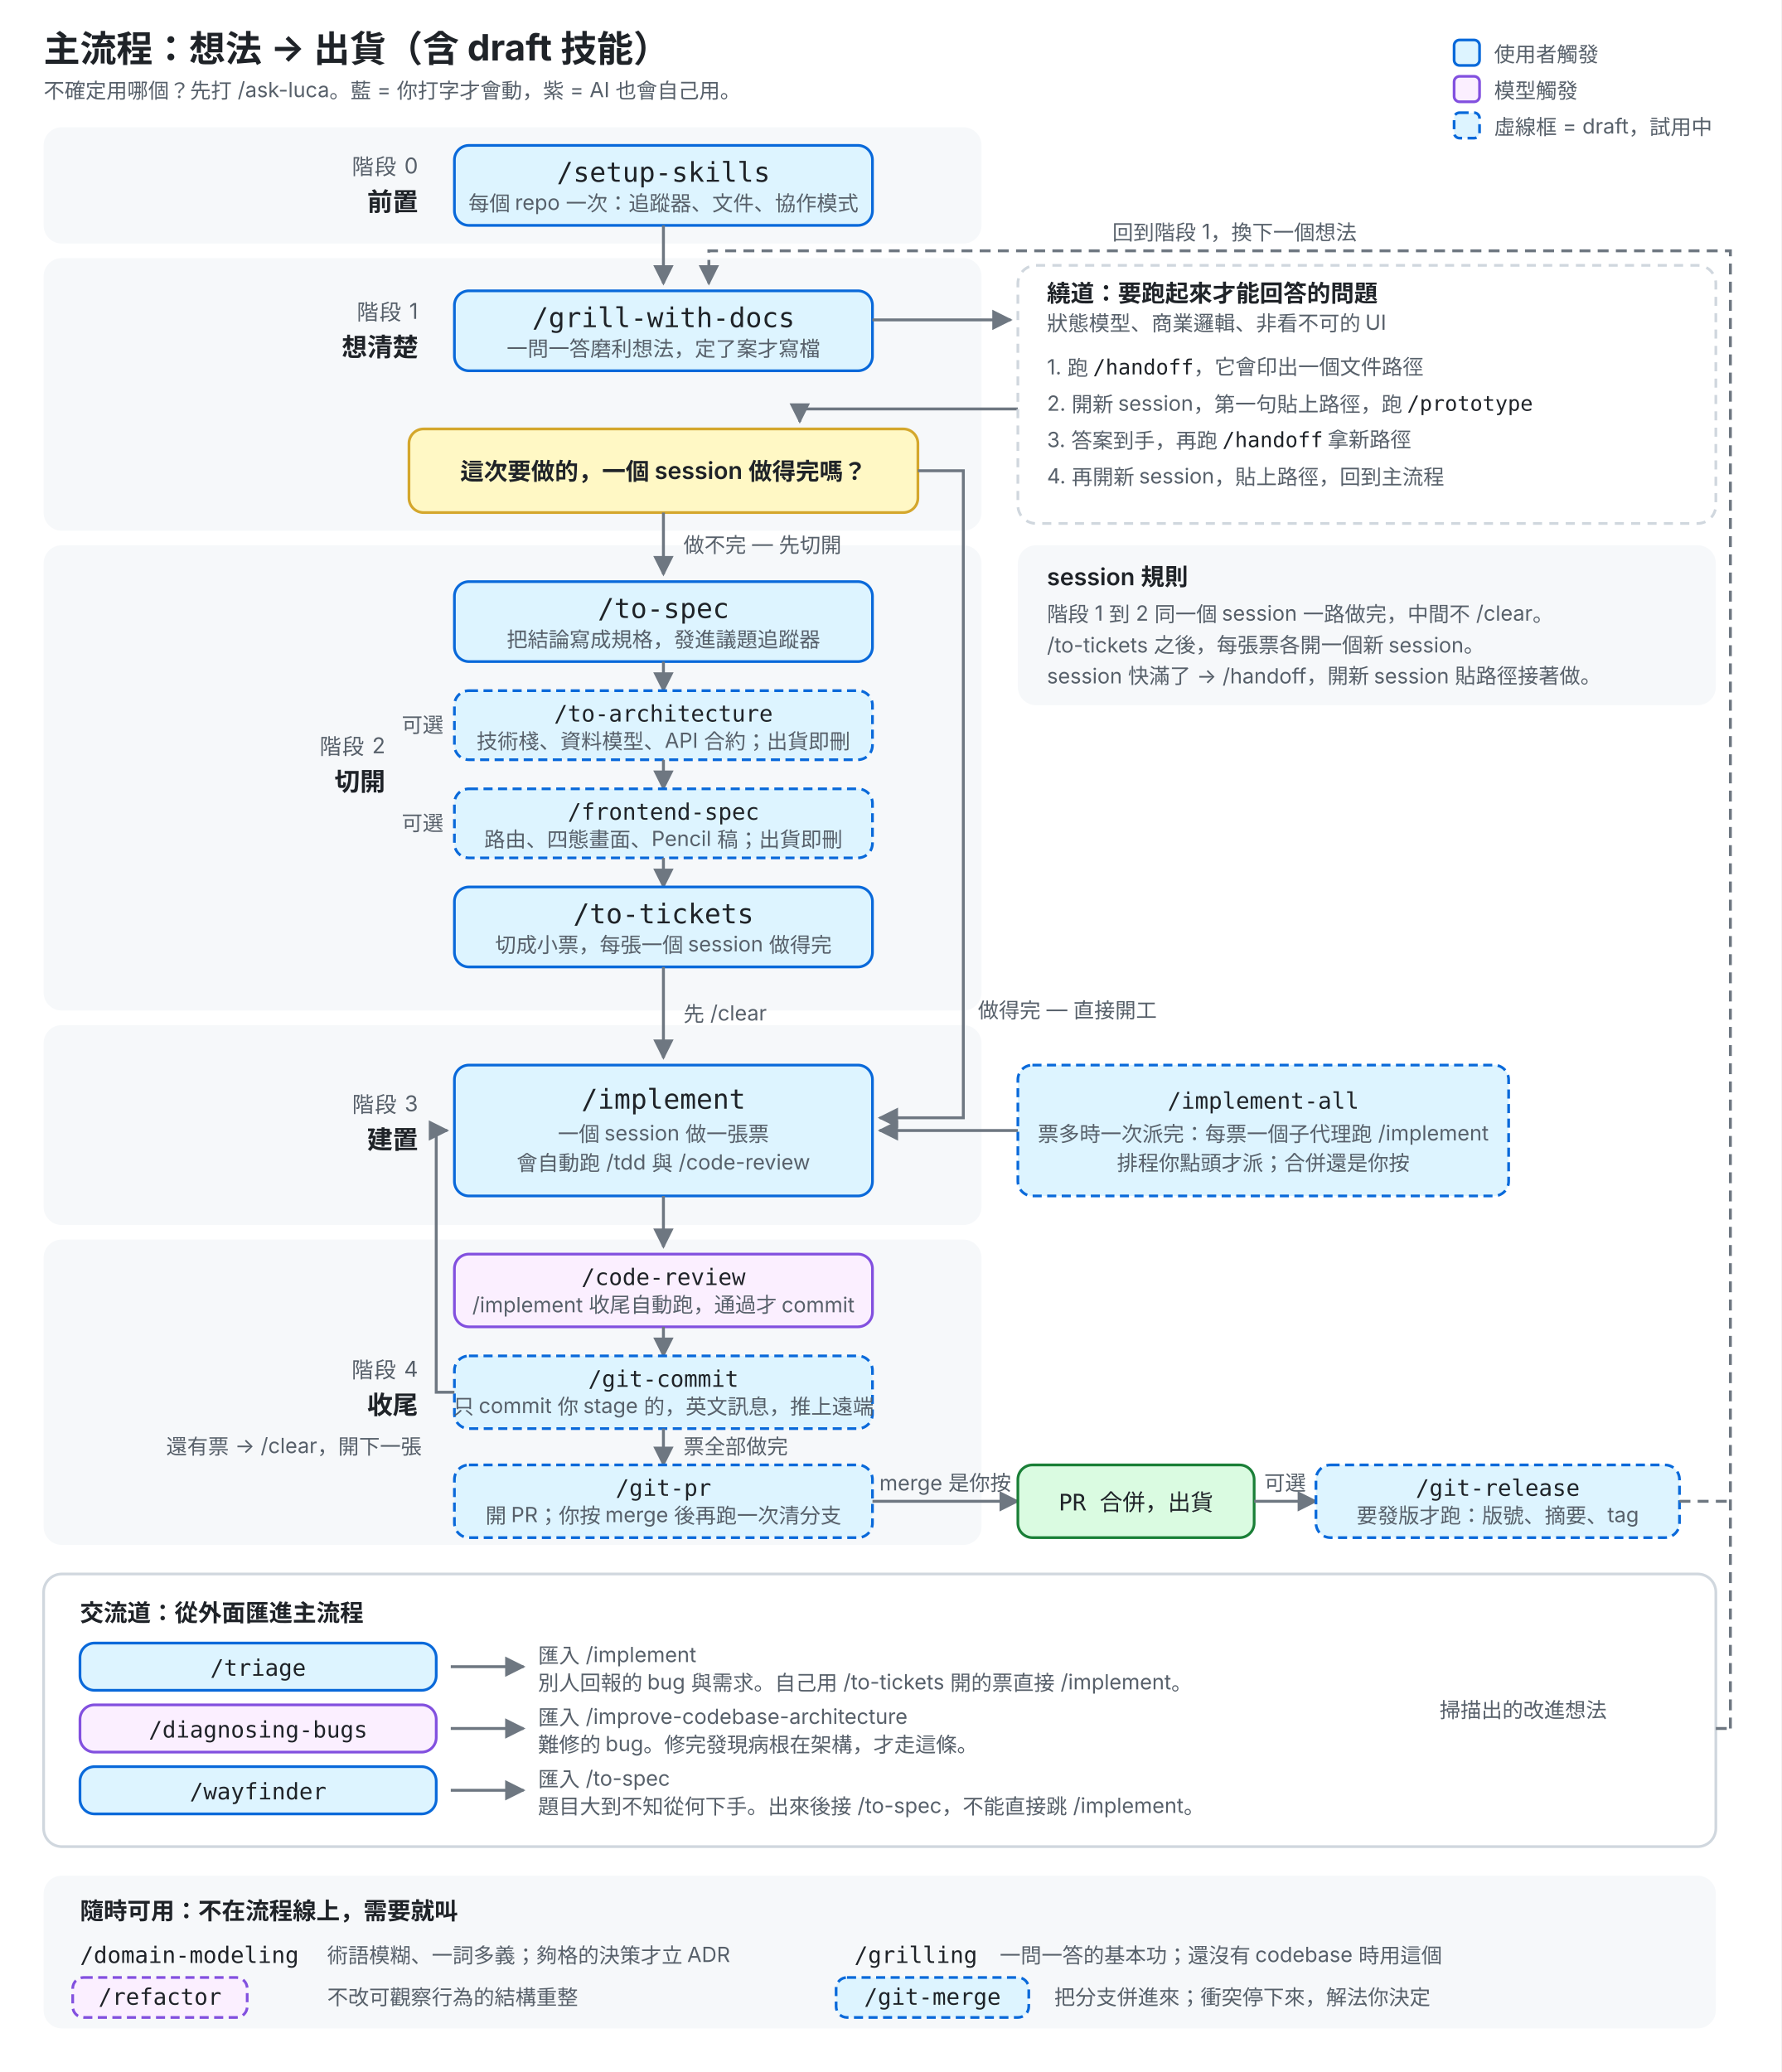
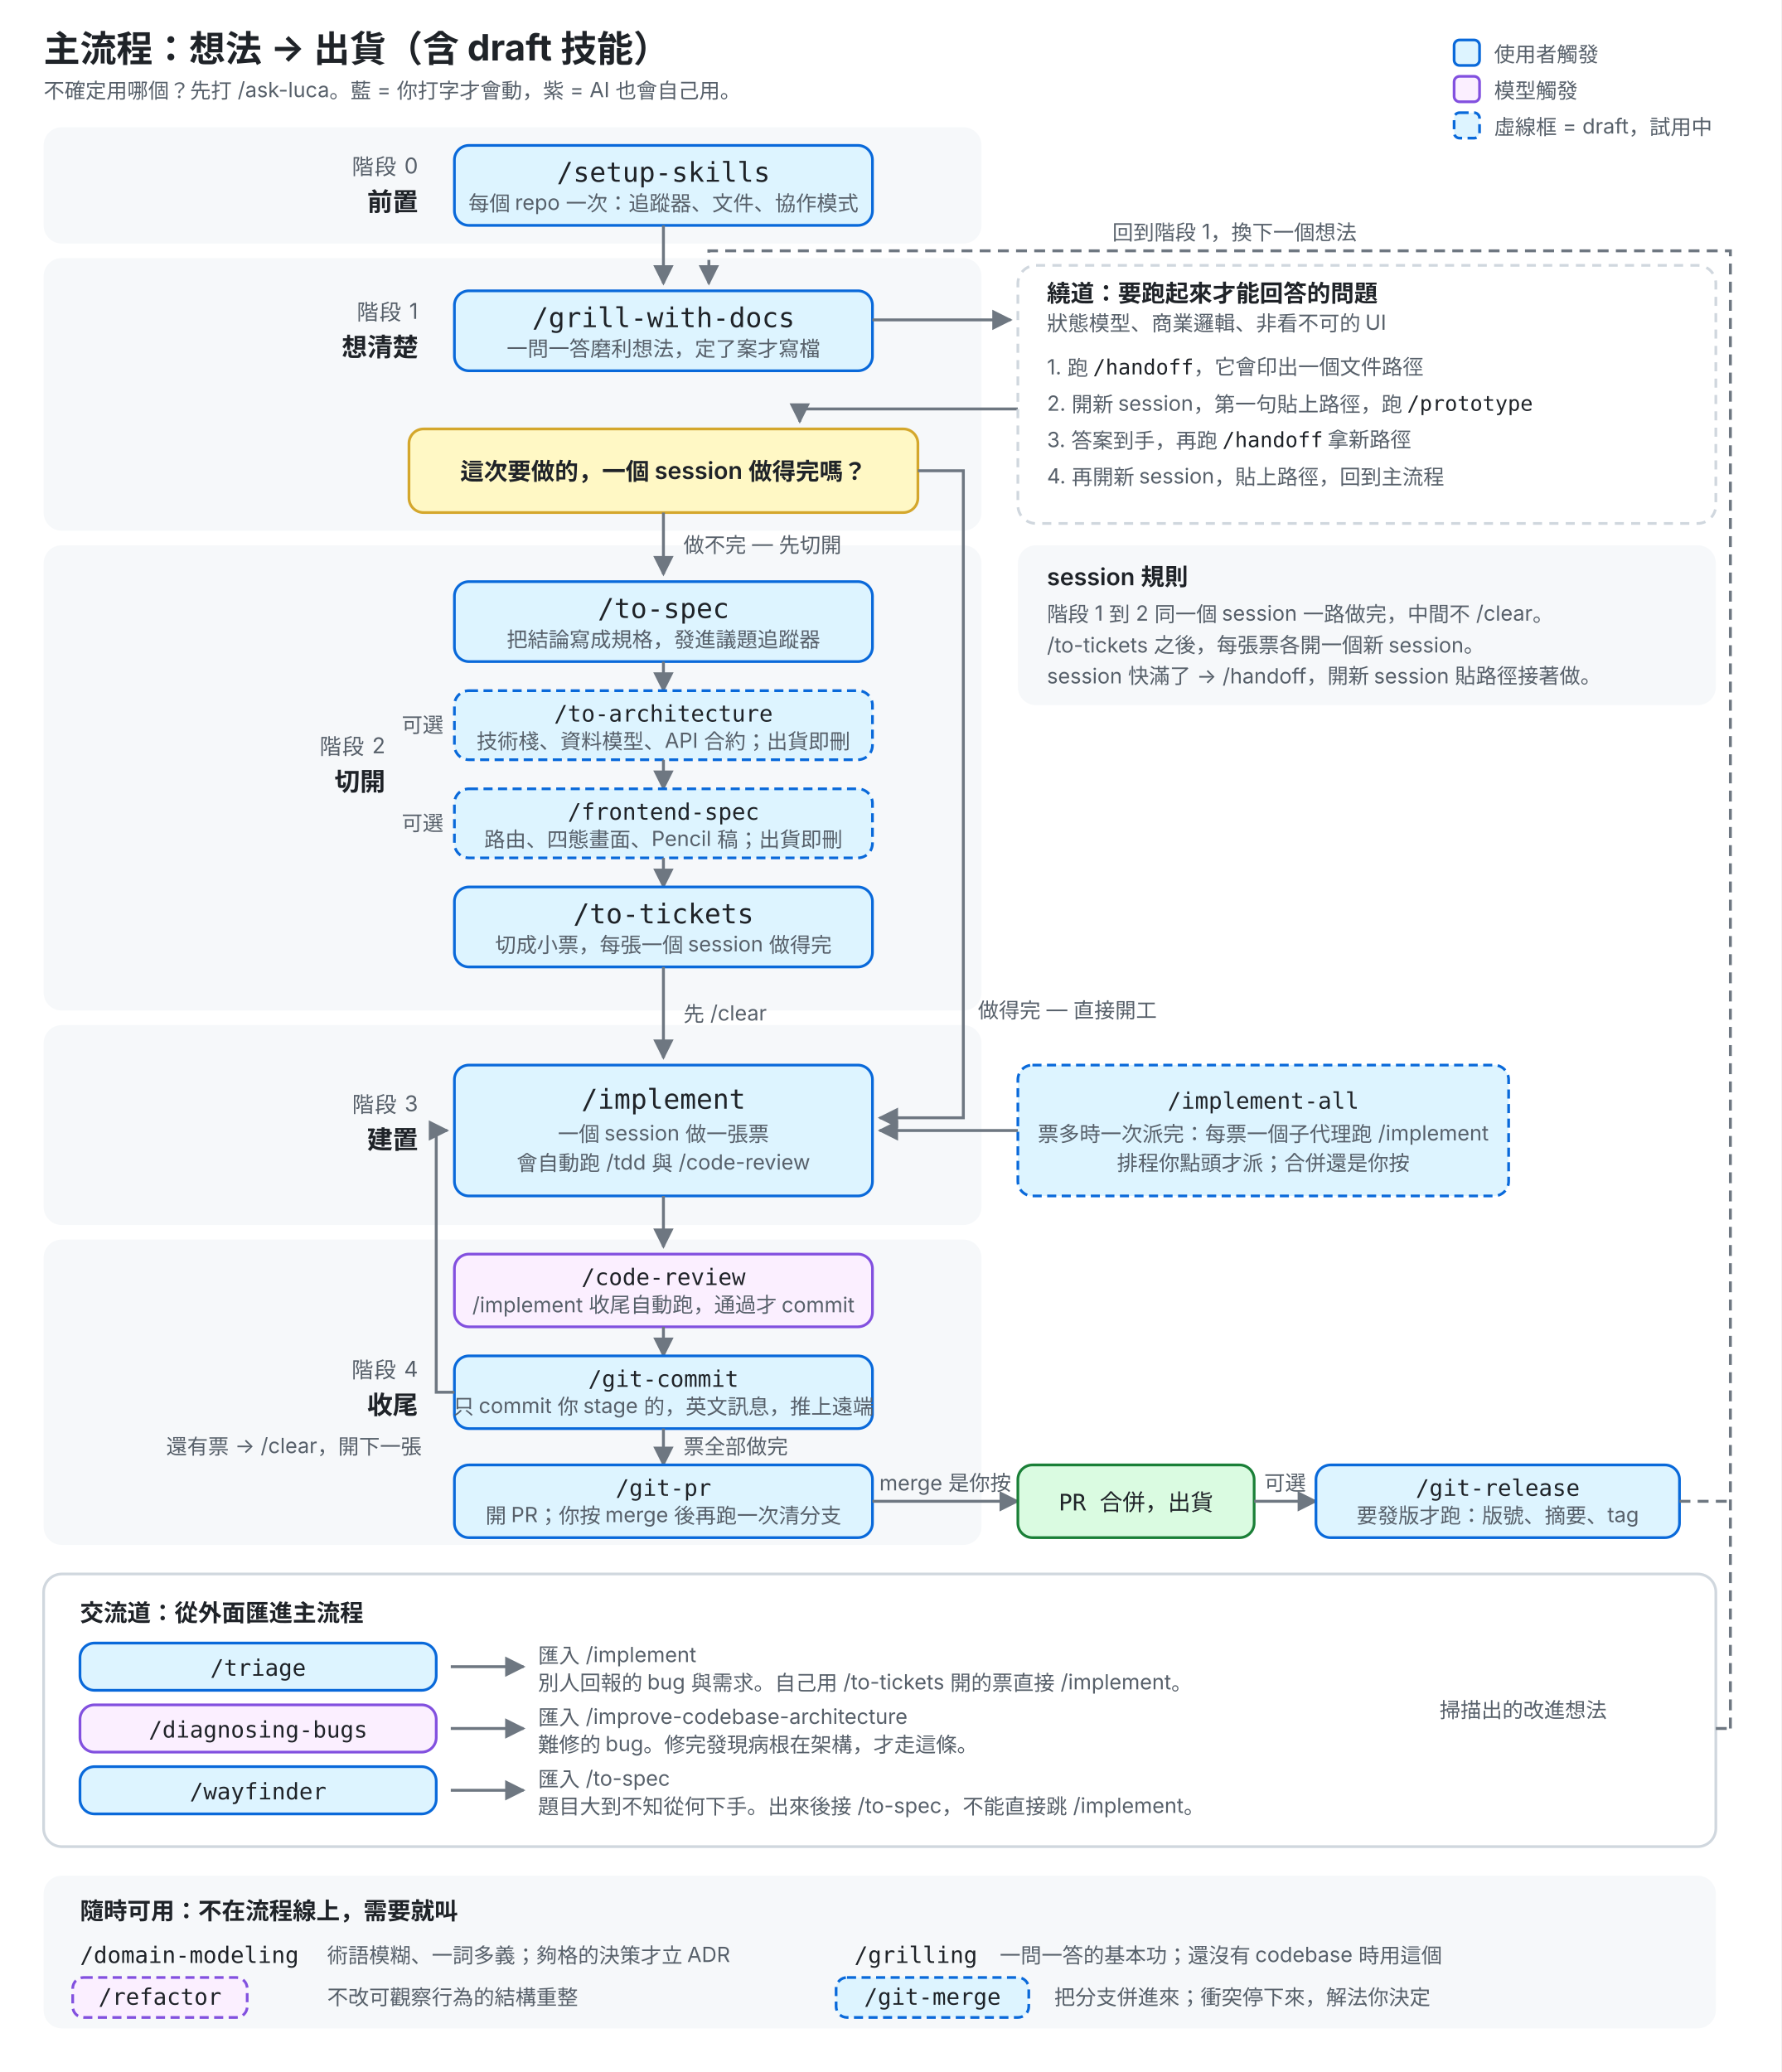
<svg xmlns="http://www.w3.org/2000/svg" width="980" height="1140" viewBox="0 0 980 1140" font-family="ui-sans-serif, -apple-system, 'Segoe UI', 'Noto Sans TC', 'Microsoft JhengHei', sans-serif">
  <defs>
    <marker id="arrow" viewBox="0 0 10 10" refX="9" refY="5" markerWidth="7" markerHeight="7" orient="auto-start-reverse">
      <path d="M 0 0 L 10 5 L 0 10 z" fill="#6e7781" />
    </marker>
    <style>
      .box  { stroke-width: 1.5; }
      .user { fill: #ddf4ff; stroke: #0969da; }
      .model{ fill: #fbefff; stroke: #8250df; }
      .draft{ stroke-dasharray: 5 3; }
      .skill{ font-family: ui-monospace, SFMono-Regular, Consolas, monospace; font-size: 15px; fill: #1f2328; }
      .skill-sm { font-family: ui-monospace, SFMono-Regular, Consolas, monospace; font-size: 12.5px; fill: #1f2328; }
      .mono { font-family: ui-monospace, SFMono-Regular, Consolas, monospace; fill: #1f2328; }
      .sub  { font-size: 11.5px; fill: #57606a; }
      .band-label { font-size: 12px; fill: #57606a; letter-spacing: 0.5px; }
      .band-name  { font-size: 14px; fill: #1f2328; font-weight: 600; }
      .edge { stroke: #6e7781; stroke-width: 1.6; fill: none; marker-end: url(#arrow); }
      .edge-label { font-size: 11.5px; fill: #57606a; }
      .panel-title { font-size: 13px; fill: #1f2328; font-weight: 600; }
      .note { font-size: 11.5px; fill: #57606a; }
    </style>
  </defs>
  <rect width="980" height="1140" fill="#ffffff" />
  <text x="24" y="34" font-size="20" font-weight="700" fill="#1f2328">主流程：想法 → 出貨（含 draft 技能）</text>
  <text x="24" y="54" class="note">不確定用哪個？先打 /ask-luca。藍 = 你打字才會動，紫 = AI 也會自己用。</text>
  <rect x="800" y="22" width="14" height="14" rx="3" class="box user" />
  <text x="822" y="34" class="note">使用者觸發</text>
  <rect x="800" y="42" width="14" height="14" rx="3" class="box model" />
  <text x="822" y="54" class="note">模型觸發</text>
  <rect x="800" y="62" width="14" height="14" rx="3" class="box user draft" />
  <text x="822" y="74" class="note">虛線框 = draft，試用中</text>
  <rect x="24" y="70" width="516" height="64" rx="10" fill="#f6f8fa" />
  <rect x="24" y="142" width="516" height="150" rx="10" fill="#f6f8fa" />
  <rect x="24" y="300" width="516" height="256" rx="10" fill="#f6f8fa" />
  <rect x="24" y="564" width="516" height="110" rx="10" fill="#f6f8fa" />
  <rect x="24" y="682" width="516" height="168" rx="10" fill="#f6f8fa" />
  <text x="230" y="96" text-anchor="end" class="band-label">階段 0</text>
  <text x="230" y="116" text-anchor="end" class="band-name">前置</text>
  <text x="230" y="176" text-anchor="end" class="band-label">階段 1</text>
  <text x="230" y="196" text-anchor="end" class="band-name">想清楚</text>
  <text x="212" y="415" text-anchor="end" class="band-label">階段 2</text>
  <text x="212" y="435" text-anchor="end" class="band-name">切開</text>
  <text x="230" y="612" text-anchor="end" class="band-label">階段 3</text>
  <text x="230" y="632" text-anchor="end" class="band-name">建置</text>
  <text x="230" y="758" text-anchor="end" class="band-label">階段 4</text>
  <text x="230" y="778" text-anchor="end" class="band-name">收尾</text>
  <rect x="250" y="80" width="230" height="44" rx="8" class="box user" />
  <text x="365" y="100" text-anchor="middle" class="skill">/setup-skills</text>
  <text x="365" y="116" text-anchor="middle" class="sub">每個 repo 一次：追蹤器、文件、協作模式</text>
  <path d="M 365 124 L 365 156" class="edge" />
  <rect x="250" y="160" width="230" height="44" rx="8" class="box user" />
  <text x="365" y="180" text-anchor="middle" class="skill">/grill-with-docs</text>
  <text x="365" y="196" text-anchor="middle" class="sub">一問一答磨利想法，定了案才寫檔</text>
  <path d="M 480 176 L 556 176" class="edge" />
  <path d="M 560 225 L 440 225 L 440 232" class="edge" />
  <rect x="225" y="236" width="280" height="46" rx="8" fill="#fff8c5" stroke="#d4a72c" stroke-width="1.5" />
  <text x="365" y="264" text-anchor="middle" font-size="13" font-weight="600" fill="#1f2328">這次要做的，一個 session 做得完嗎？</text>
  <path d="M 365 282 L 365 316" class="edge" />
  <text x="376" y="304" class="edge-label">做不完 — 先切開</text>
  <path d="M 505 259 L 530 259 L 530 615 L 484 615" class="edge" />
  <text x="538" y="560" class="edge-label">做得完 — 直接開工</text>
  <rect x="250" y="320" width="230" height="44" rx="8" class="box user" />
  <text x="365" y="340" text-anchor="middle" class="skill">/to-spec</text>
  <text x="365" y="356" text-anchor="middle" class="sub">把結論寫成規格，發進議題追蹤器</text>
  <path d="M 365 364 L 365 380" class="edge" />
  <rect x="250" y="380" width="230" height="38" rx="8" class="box user draft" />
  <text x="365" y="397" text-anchor="middle" class="skill-sm">/to-architecture</text>
  <text x="365" y="412" text-anchor="middle" class="sub">技術棧、資料模型、API 合約；出貨即刪</text>
  <text x="244" y="403" text-anchor="end" class="edge-label">可選</text>
  <path d="M 365 418 L 365 434" class="edge" />
  <rect x="250" y="434" width="230" height="38" rx="8" class="box user draft" />
  <text x="365" y="451" text-anchor="middle" class="skill-sm">/frontend-spec</text>
  <text x="365" y="466" text-anchor="middle" class="sub">路由、四態畫面、Pencil 稿；出貨即刪</text>
  <text x="244" y="457" text-anchor="end" class="edge-label">可選</text>
  <path d="M 365 472 L 365 488" class="edge" />
  <rect x="250" y="488" width="230" height="44" rx="8" class="box user" />
  <text x="365" y="508" text-anchor="middle" class="skill">/to-tickets</text>
  <text x="365" y="524" text-anchor="middle" class="sub">切成小票，每張一個 session 做得完</text>
  <path d="M 365 532 L 365 582" class="edge" />
  <text x="376" y="562" class="edge-label">先 /clear</text>
  <rect x="250" y="586" width="230" height="72" rx="8" class="box user" />
  <text x="365" y="610" text-anchor="middle" class="skill">/implement</text>
  <text x="365" y="628" text-anchor="middle" class="sub">一個 session 做一張票</text>
  <text x="365" y="644" text-anchor="middle" class="sub">會自動跑 /tdd 與 /code-review</text>
  <path d="M 365 658 L 365 686" class="edge" />
  <rect x="560" y="586" width="270" height="72" rx="8" class="box user draft" />
  <text x="695" y="610" text-anchor="middle" class="skill-sm">/implement-all</text>
  <text x="695" y="628" text-anchor="middle" class="sub">票多時一次派完：每票一個子代理跑 /implement</text>
  <text x="695" y="644" text-anchor="middle" class="sub">排程你點頭才派；合併還是你按</text>
  <path d="M 560 622 L 484 622" class="edge" />
  <rect x="250" y="690" width="230" height="40" rx="8" class="box model" />
  <text x="365" y="707" text-anchor="middle" class="skill-sm">/code-review</text>
  <text x="365" y="722" text-anchor="middle" class="sub">/implement 收尾自動跑，通過才 commit</text>
  <path d="M 365 730 L 365 746" class="edge" />
-   <rect x="250" y="746" width="230" height="40" rx="8" class="box user draft" />
+   <rect x="250" y="746" width="230" height="40" rx="8" class="box user" />
  <text x="365" y="763" text-anchor="middle" class="skill-sm">/git-commit</text>
  <text x="365" y="778" text-anchor="middle" class="sub">只 commit 你 stage 的，英文訊息，推上遠端</text>
  <path d="M 365 786 L 365 806" class="edge" />
  <text x="376" y="800" class="edge-label">票全部做完</text>
-   <rect x="250" y="806" width="230" height="40" rx="8" class="box user draft" />
+   <rect x="250" y="806" width="230" height="40" rx="8" class="box user" />
  <text x="365" y="823" text-anchor="middle" class="skill-sm">/git-pr</text>
  <text x="365" y="838" text-anchor="middle" class="sub">開 PR；你按 merge 後再跑一次清分支</text>
  <path d="M 250 766 L 240 766 L 240 622 L 246 622" class="edge" />
  <text x="232" y="800" text-anchor="end" class="edge-label">還有票 → /clear，開下一張</text>
  <path d="M 480 826 L 560 826" class="edge" />
  <text x="520" y="820" text-anchor="middle" class="edge-label">merge 是你按</text>
  <rect x="560" y="806" width="130" height="40" rx="8" fill="#dafbe1" stroke="#1a7f37" stroke-width="1.5" />
  <text x="625" y="831" text-anchor="middle" class="skill-sm">PR 合併，出貨</text>
  <path d="M 690 826 L 724 826" class="edge" />
  <text x="707" y="820" text-anchor="middle" class="edge-label">可選</text>
-   <rect x="724" y="806" width="200" height="40" rx="8" class="box user draft" />
+   <rect x="724" y="806" width="200" height="40" rx="8" class="box user" />
  <text x="824" y="823" text-anchor="middle" class="skill-sm">/git-release</text>
  <text x="824" y="838" text-anchor="middle" class="sub">要發版才跑：版號、摘要、tag</text>
  <rect x="560" y="146" width="384" height="142" rx="10" fill="#ffffff" stroke="#d0d7de" stroke-width="1.5" stroke-dasharray="5 4" />
  <text x="576" y="166" class="panel-title">繞道：要跑起來才能回答的問題</text>
  <text x="576" y="182" class="note">狀態模型、商業邏輯、非看不可的 UI</text>
  <text x="576" y="206" class="note">1. 跑 <tspan class="mono">/handoff</tspan>，它會印出一個文件路徑</text>
  <text x="576" y="226" class="note">2. 開新 session，第一句貼上路徑，跑 <tspan class="mono">/prototype</tspan>
  </text>
  <text x="576" y="246" class="note">3. 答案到手，再跑 <tspan class="mono">/handoff</tspan> 拿新路徑</text>
  <text x="576" y="266" class="note">4. 再開新 session，貼上路徑，回到主流程</text>
  <rect x="560" y="300" width="384" height="88" rx="10" fill="#f6f8fa" />
  <text x="576" y="322" class="panel-title">session 規則</text>
  <text x="576" y="342" class="note">階段 1 到 2 同一個 session 一路做完，中間不 /clear。</text>
  <text x="576" y="359" class="note">/to-tickets 之後，每張票各開一個新 session。</text>
  <text x="576" y="376" class="note">session 快滿了 → /handoff，開新 session 貼路徑接著做。</text>
  <rect x="24" y="866" width="920" height="150" rx="10" fill="#ffffff" stroke="#d0d7de" stroke-width="1.5" />
  <text x="44" y="892" class="panel-title">交流道：從外面匯進主流程</text>
  <rect x="44" y="904" width="196" height="26" rx="8" class="box user" />
  <text x="142" y="922" text-anchor="middle" class="skill-sm">/triage</text>
  <path d="M 248 917 L 288 917" class="edge" />
  <text x="296" y="915" class="note">匯入 /implement</text>
  <text x="296" y="930" class="note">別人回報的 bug 與需求。自己用 /to-tickets 開的票直接 /implement。</text>
  <rect x="44" y="938" width="196" height="26" rx="8" class="box model" />
  <text x="142" y="956" text-anchor="middle" class="skill-sm">/diagnosing-bugs</text>
  <path d="M 248 951 L 288 951" class="edge" />
  <text x="296" y="949" class="note">匯入 /improve-codebase-architecture</text>
  <text x="296" y="964" class="note">難修的 bug。修完發現病根在架構，才走這條。</text>
  <rect x="44" y="972" width="196" height="26" rx="8" class="box user" />
  <text x="142" y="990" text-anchor="middle" class="skill-sm">/wayfinder</text>
  <path d="M 248 985 L 288 985" class="edge" />
  <text x="296" y="983" class="note">匯入 /to-spec</text>
  <text x="296" y="998" class="note">題目大到不知從何下手。出來後接 /to-spec，不能直接跳 /implement。</text>
  <path d="M 924 826 L 952 826" class="edge" style="marker-end:none" stroke-dasharray="6 4" />
  <path d="M 944 951 L 952 951" class="edge" style="marker-end:none" stroke-dasharray="6 4" />
  <path d="M 952 951 L 952 138 L 390 138 L 390 156" class="edge" stroke-dasharray="6 4" />
  <text x="612" y="132" class="edge-label">回到階段 1，換下一個想法</text>
  <text x="884" y="945" text-anchor="end" class="edge-label">掃描出的改進想法</text>
  <rect x="24" y="1032" width="920" height="84" rx="10" fill="#f6f8fa" />
  <text x="44" y="1056" class="panel-title">隨時可用：不在流程線上，需要就叫</text>
  <text x="44" y="1080" class="skill-sm">/domain-modeling</text>
  <text x="180" y="1080" class="note">術語模糊、一詞多義；夠格的決策才立 ADR</text>
  <text x="470" y="1080" class="skill-sm">/grilling</text>
  <text x="550" y="1080" class="note">一問一答的基本功；還沒有 codebase 時用這個</text>
  <rect x="40" y="1088" width="96" height="22" rx="6" class="box model draft" />
  <text x="88" y="1103" text-anchor="middle" class="skill-sm">/refactor</text>
  <text x="180" y="1103" class="note">不改可觀察行為的結構重整</text>
  <rect x="460" y="1088" width="106" height="22" rx="6" class="box user draft" />
  <text x="513" y="1103" text-anchor="middle" class="skill-sm">/git-merge</text>
  <text x="580" y="1103" class="note">把分支併進來；衝突停下來，解法你決定</text>
</svg>
